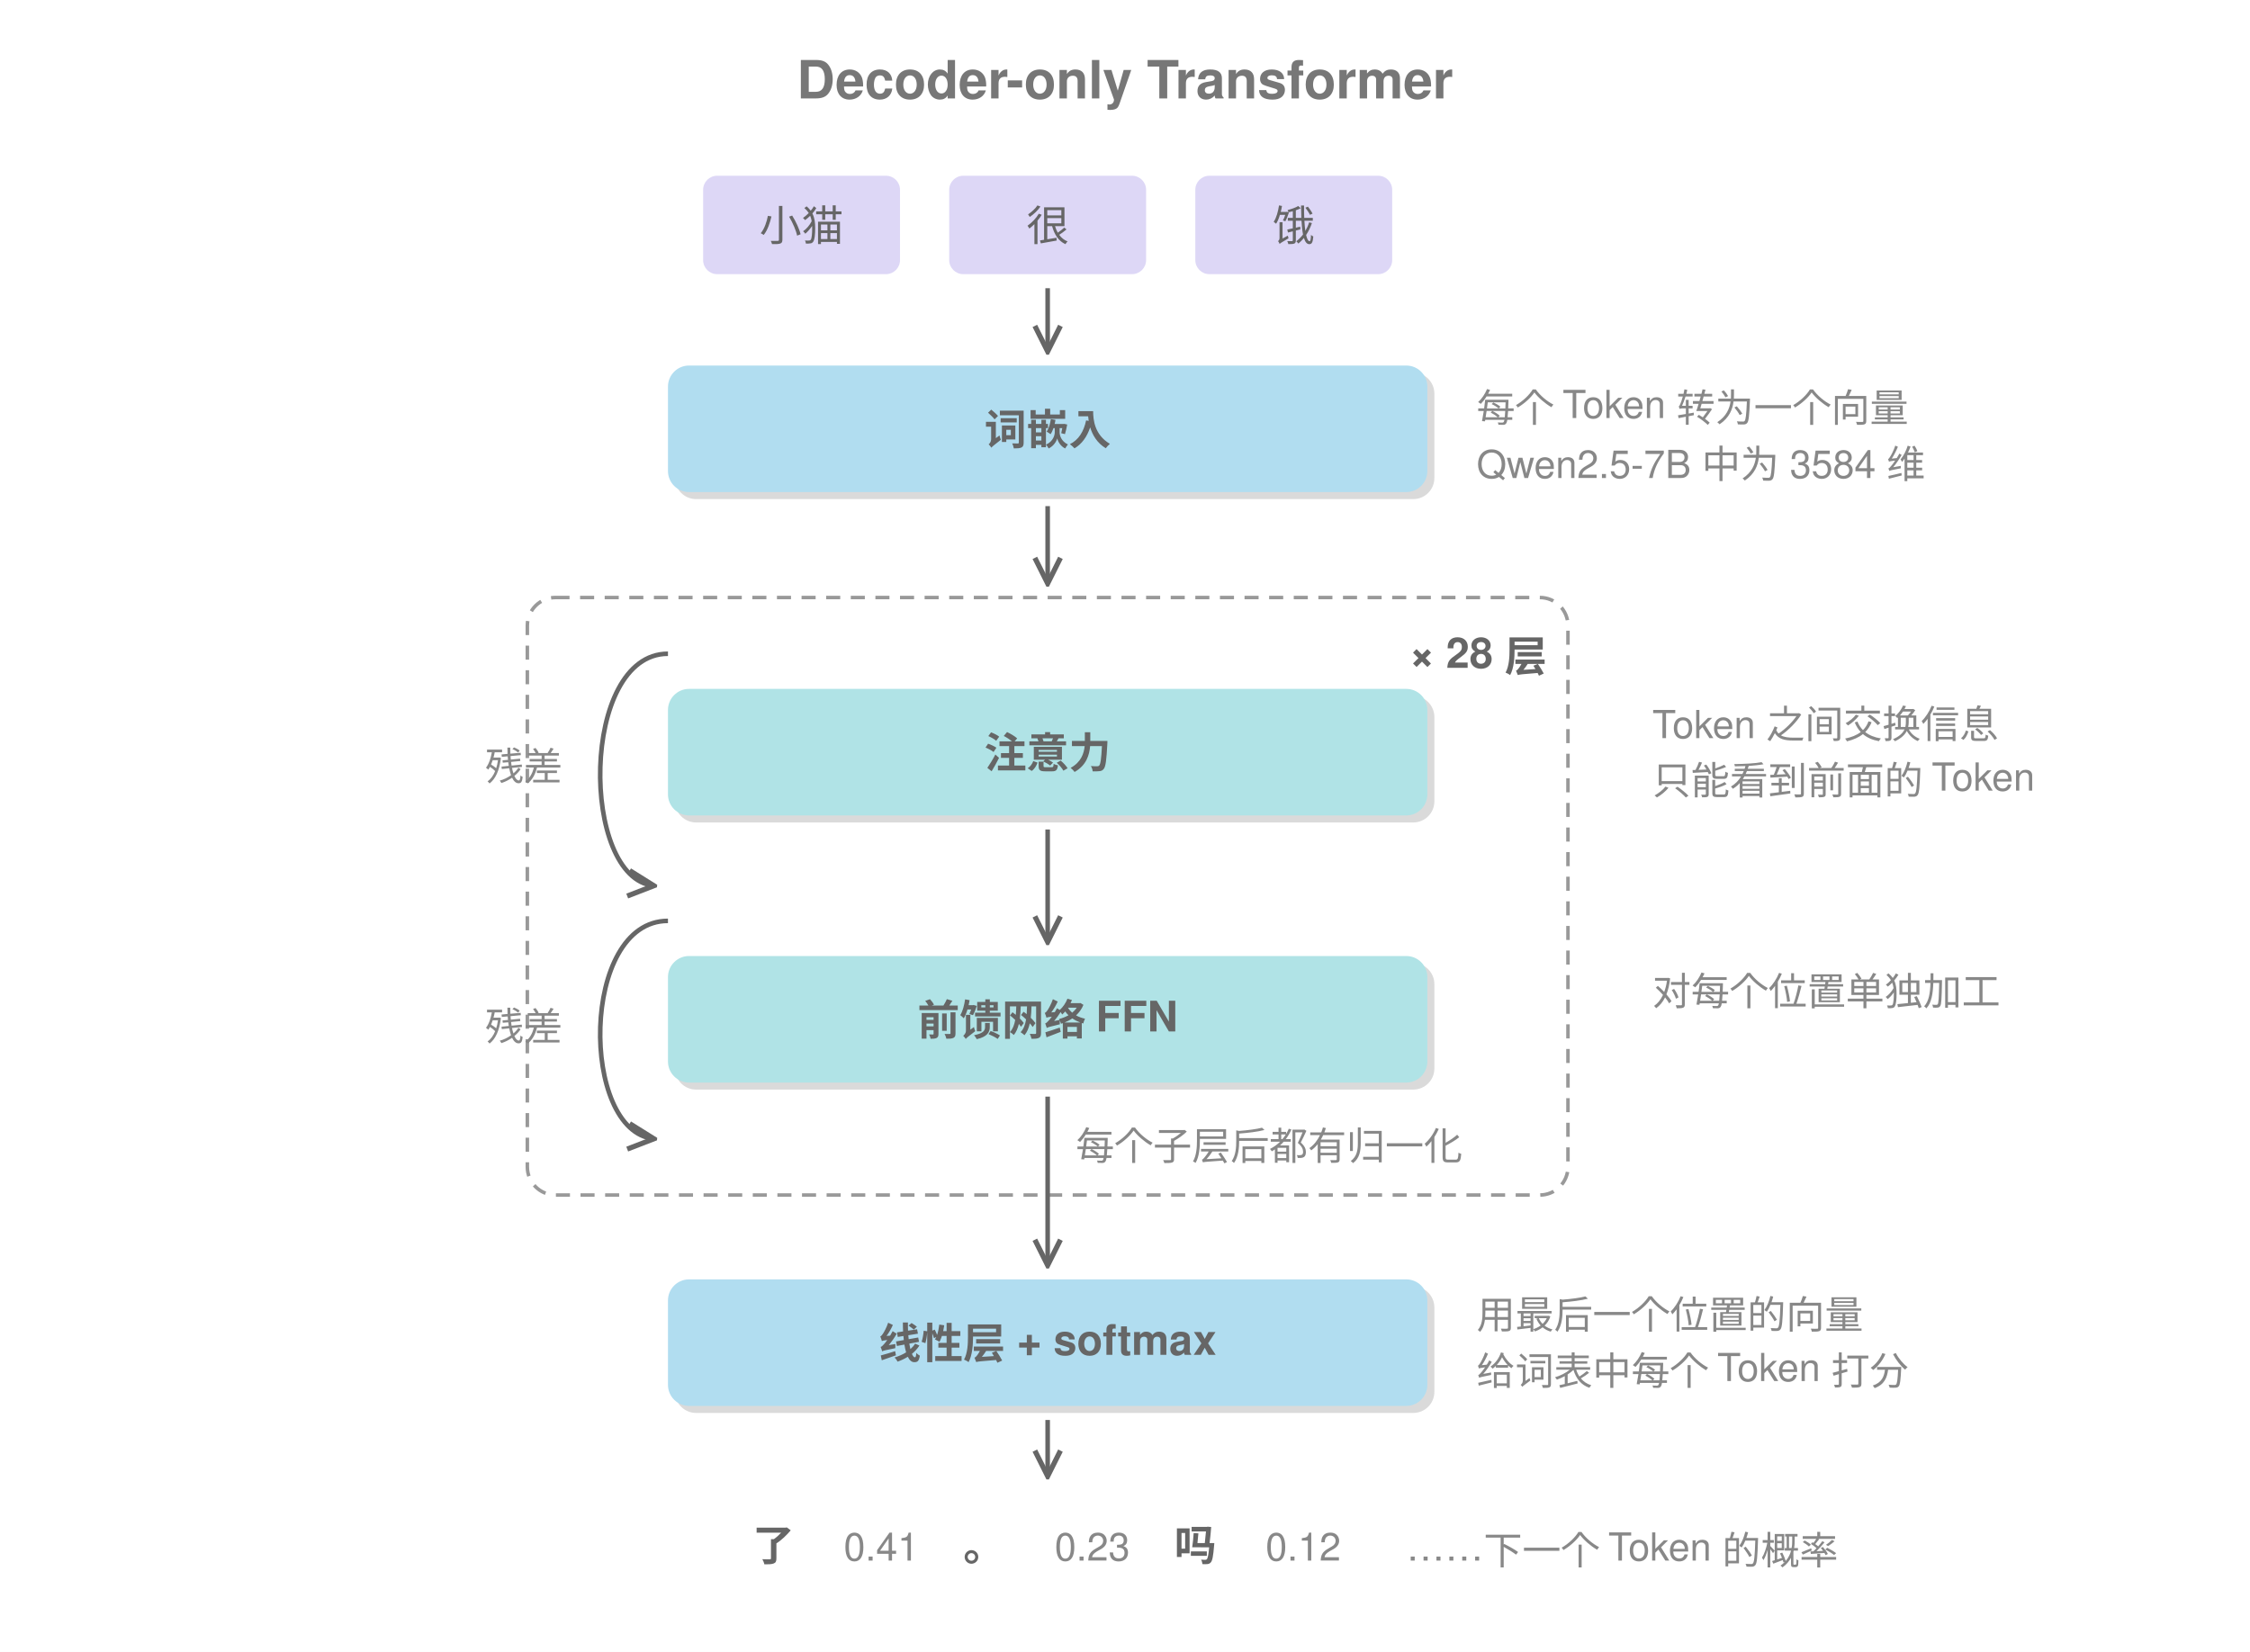
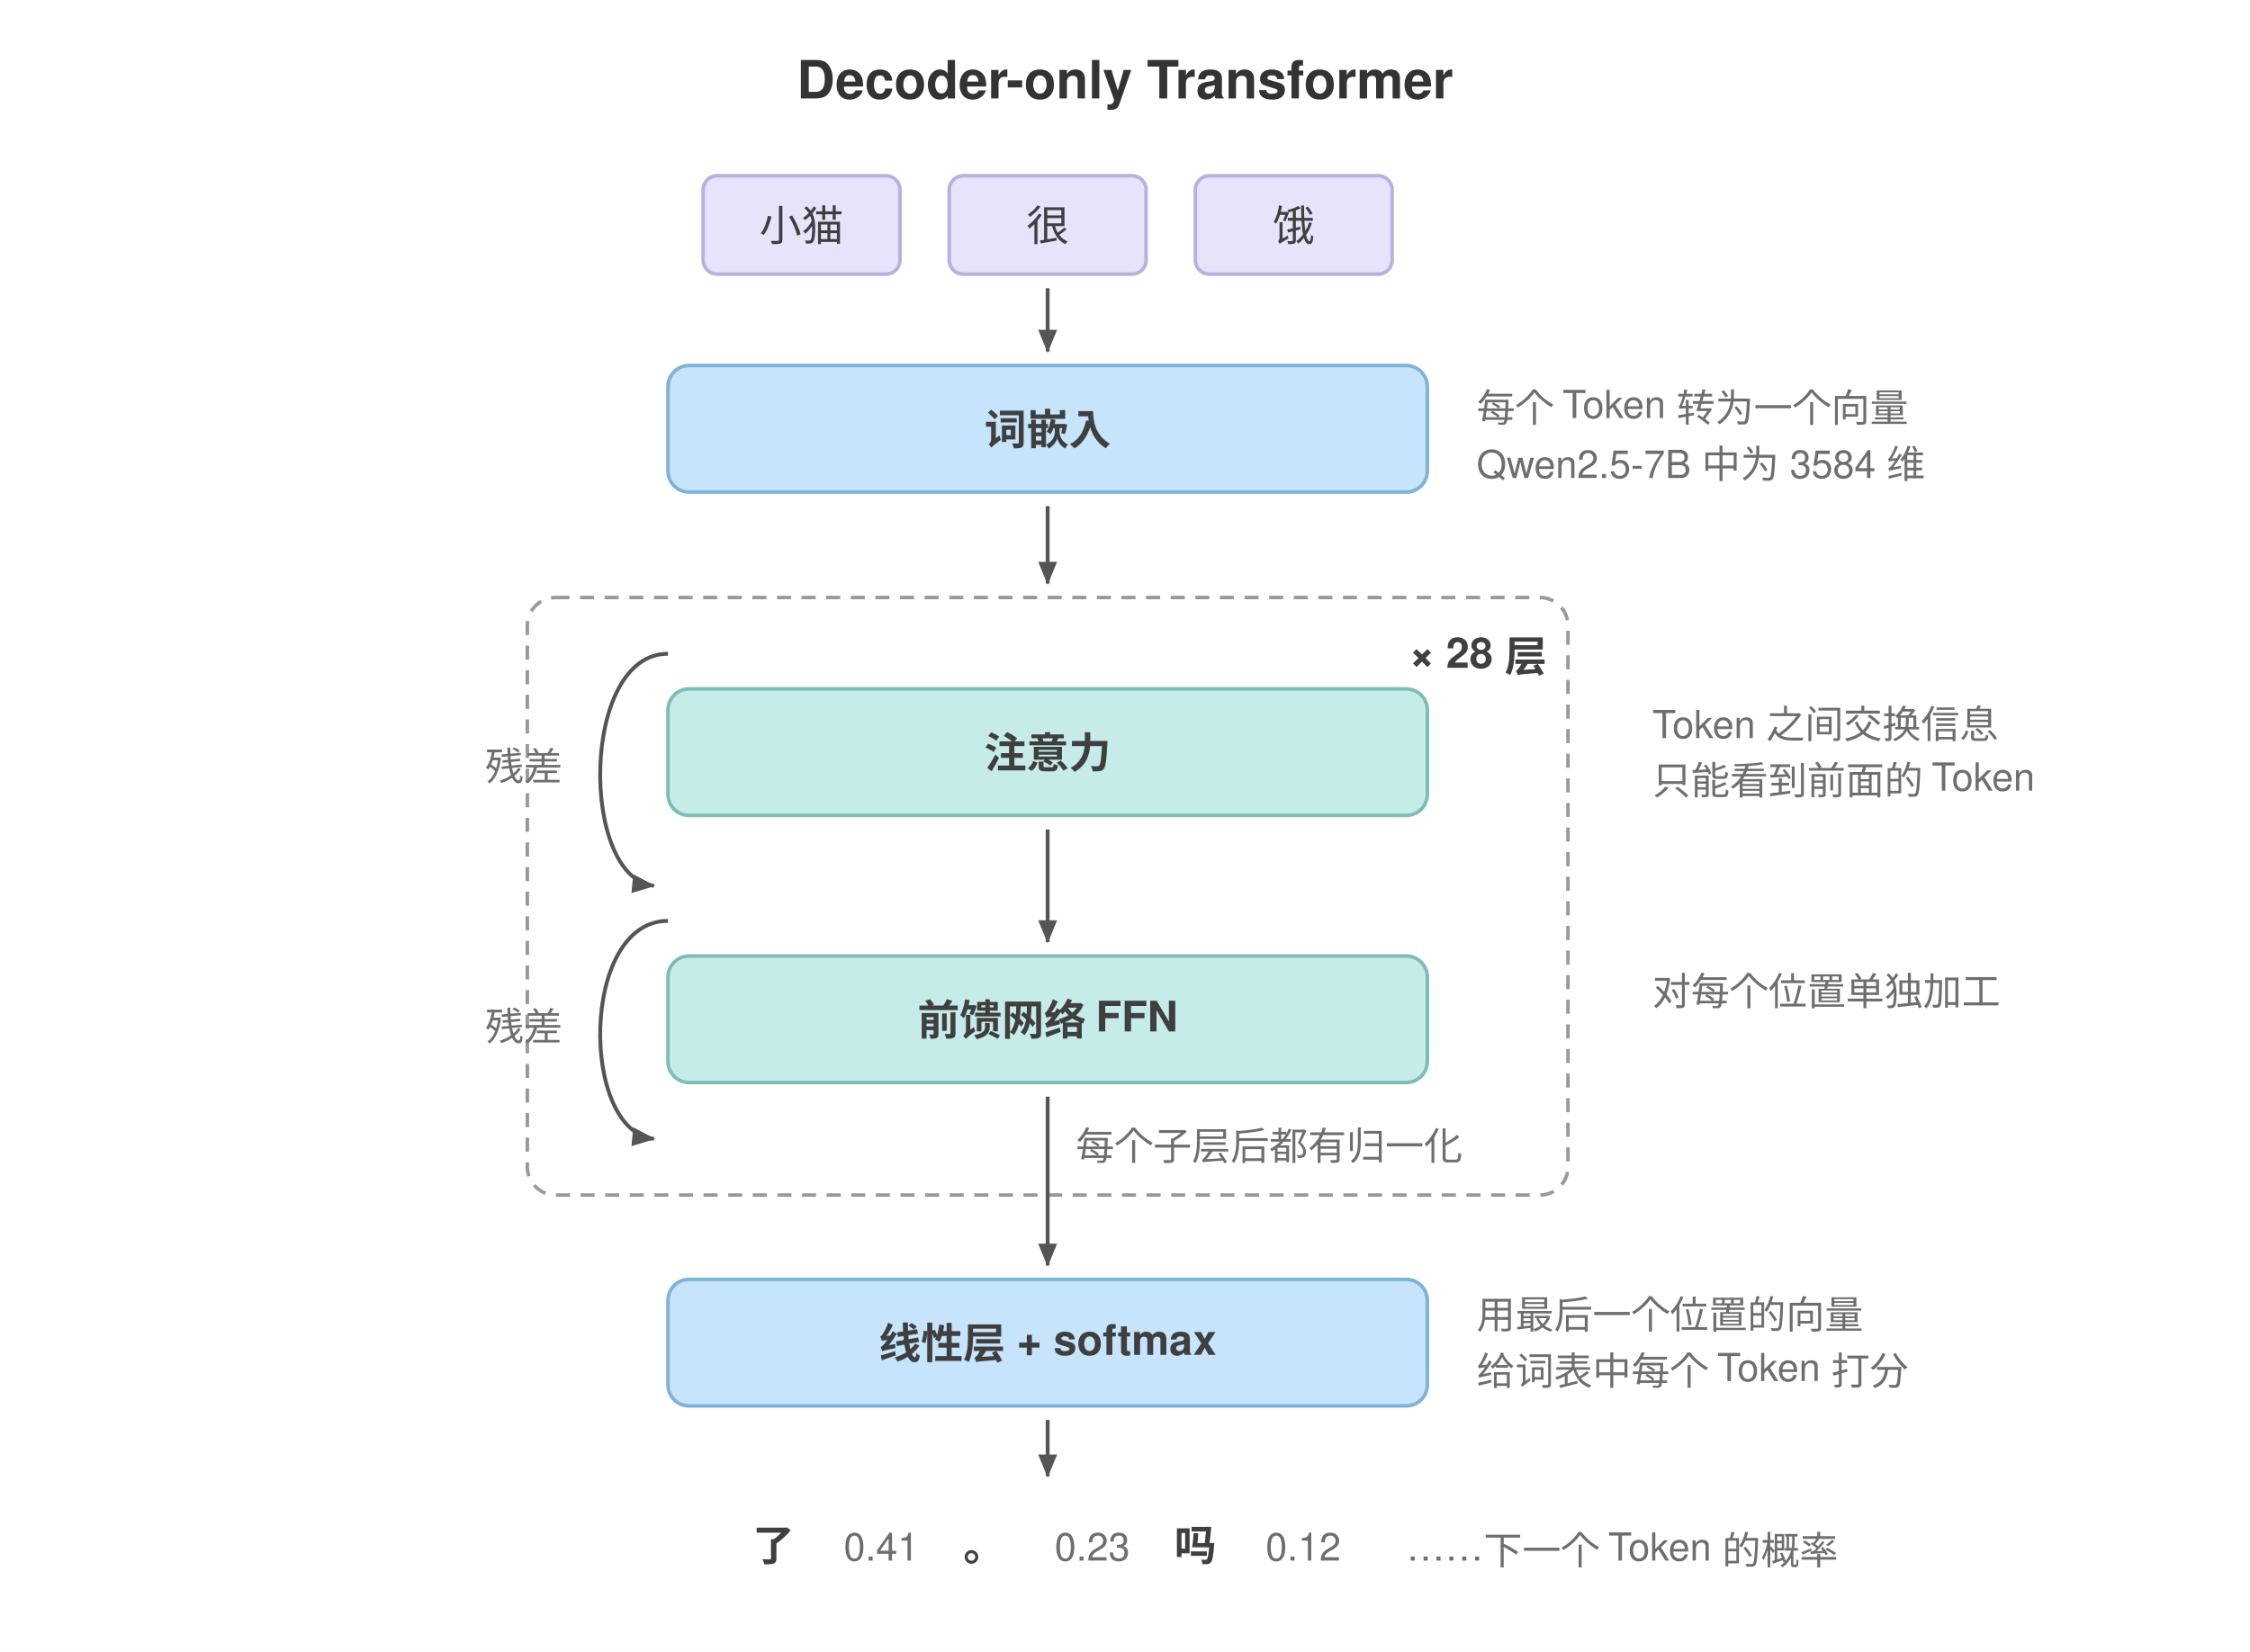
<svg xmlns="http://www.w3.org/2000/svg" width="640" height="470" viewBox="0 0 640 470">
  <style>
-     text { font-family: "PingFang SC", "Microsoft YaHei", Helvetica, Arial, sans-serif; fill: #666; font-size: 12px; }
-     .title { font-weight: bold; font-size: 15px; fill: #777; text-anchor: middle; }
+     text { font-family: "PingFang SC", "Microsoft YaHei", Helvetica, Arial, sans-serif; fill: #3F3F3F; font-size: 12px; }
+     .title { font-weight: bold; font-size: 15px; fill: #333; text-anchor: middle; }
    .b { font-weight: bold; }
    .c { text-anchor: middle; }
    .e { text-anchor: end; }
    .note { fill: #C0605A; }
    .ok { fill: #6A9F68; }
-     .sub { font-size: 11px; fill: #888; }
+     .sub { font-size: 11px; fill: #6E6E6E; }
    .mono { font-family: Menlo, Consolas, monospace; }
-     .arrow { stroke: #666; stroke-width: 1.3; fill: none; marker-end: url(#a); }
+     .arrow { stroke: #555; stroke-width: 1.1; fill: none; marker-end: url(#a); }
    .red { stroke: #C0605A; marker-end: url(#r); }
    .green { stroke: #6A9F68; marker-end: url(#g); }
    .dash { stroke-dasharray: 5 4; }
-     .line { stroke: #666; stroke-width: 1.3; fill: none; }
+     .line { stroke: #555; stroke-width: 1.1; fill: none; }
    .frame { fill: none; stroke: #999; stroke-width: 1; stroke-dasharray: 4 3; }
    .shadow { fill: #DADADA; }
  </style>
  <defs>
    <marker id="a" viewBox="0 0 10 10" refX="9" refY="5" markerWidth="7" markerHeight="7" orient="auto-start-reverse">
-       <path d="M1,1 L9,5 L1,9" fill="none" stroke="#666" stroke-width="1.6" />
+       <path d="M1,1.5 L9.5,5 L1,8.5 z" fill="#555" />
    </marker>
    <marker id="r" viewBox="0 0 10 10" refX="9" refY="5" markerWidth="7" markerHeight="7" orient="auto-start-reverse">
-       <path d="M1,1 L9,5 L1,9" fill="none" stroke="#C0605A" stroke-width="1.6" />
+       <path d="M1,1.5 L9.5,5 L1,8.5 z" fill="#C0605A" />
    </marker>
    <marker id="g" viewBox="0 0 10 10" refX="9" refY="5" markerWidth="7" markerHeight="7" orient="auto-start-reverse">
-       <path d="M1,1 L9,5 L1,9" fill="none" stroke="#6A9F68" stroke-width="1.6" />
+       <path d="M1,1.5 L9.5,5 L1,8.5 z" fill="#6A9F68" />
    </marker>
  </defs>
  <rect width="100%" height="100%" fill="#FFFFFF" />
  <text x="320" y="28" class="title">Decoder-only Transformer</text>
-   <rect x="200" y="50" width="56" height="28" rx="4" fill="#DDD7F6" />
+   <rect x="200" y="50" width="56" height="28" rx="4" fill="#E6E3FA" stroke="#B8B0DE" />
  <text x="228" y="68.5" class="c">小猫</text>
-   <rect x="270" y="50" width="56" height="28" rx="4" fill="#DDD7F6" />
+   <rect x="270" y="50" width="56" height="28" rx="4" fill="#E6E3FA" stroke="#B8B0DE" />
  <text x="298" y="68.5" class="c">很</text>
-   <rect x="340" y="50" width="56" height="28" rx="4" fill="#DDD7F6" />
+   <rect x="340" y="50" width="56" height="28" rx="4" fill="#E6E3FA" stroke="#B8B0DE" />
  <text x="368" y="68.5" class="c">饿</text>
  <line x1="298" y1="82" x2="298" y2="100" class="arrow " />
-   <rect x="192" y="106" width="216" height="36" rx="6" class="shadow" />
-   <rect x="190" y="104" width="216" height="36" rx="6" fill="#B1DDF0" />
+   <rect x="190" y="104" width="216" height="36" rx="6" fill="#C6E4FB" stroke="#7FB2D6" />
  <text x="298" y="126.5" class="b c">词嵌入</text>
  <text x="420" y="120" class="sub">每个 Token 转为一个向量</text>
  <text x="420" y="136" class="sub">Qwen2.5-7B 中为 3584 维</text>
  <line x1="298" y1="144" x2="298" y2="166" class="arrow " />
  <rect x="150" y="170" width="296" height="170" rx="8" class="frame" />
  <text x="440" y="190" class="e b">× 28 层</text>
-   <rect x="192" y="198" width="216" height="36" rx="6" class="shadow" />
-   <rect x="190" y="196" width="216" height="36" rx="6" fill="#B0E3E6" />
+   <rect x="190" y="196" width="216" height="36" rx="6" fill="#C6ECE9" stroke="#7DBCB7" />
  <text x="298" y="218.5" class="b c">注意力</text>
-   <rect x="192" y="274" width="216" height="36" rx="6" class="shadow" />
-   <rect x="190" y="272" width="216" height="36" rx="6" fill="#B0E3E6" />
+   <rect x="190" y="272" width="216" height="36" rx="6" fill="#C6ECE9" stroke="#7DBCB7" />
  <text x="298" y="294.5" class="b c">前馈网络 FFN</text>
  <line x1="298" y1="236" x2="298" y2="268" class="arrow " />
  <text x="470" y="210" class="sub">Token 之间交换信息</text>
  <text x="470" y="226" class="sub">只能看到前面的 Token</text>
  <text x="470" y="286" class="sub">对每个位置单独加工</text>
  <path d="M190,186 C165,186 165,250 186,252" class="arrow" />
  <path d="M190,262 C165,262 165,322 186,324" class="arrow" />
  <text x="160" y="222" class="e sub">残差</text>
  <text x="160" y="296" class="e sub">残差</text>
  <line x1="298" y1="312" x2="298" y2="360" class="arrow " />
  <text x="306" y="330" class="sub">每个子层后都有归一化</text>
-   <rect x="192" y="366" width="216" height="36" rx="6" class="shadow" />
-   <rect x="190" y="364" width="216" height="36" rx="6" fill="#B1DDF0" />
+   <rect x="190" y="364" width="216" height="36" rx="6" fill="#C6E4FB" stroke="#7FB2D6" />
  <text x="298" y="386.5" class="b c">线性层 + softmax</text>
  <text x="420" y="378" class="sub">用最后一个位置的向量</text>
  <text x="420" y="394" class="sub">给词表中每个 Token 打分</text>
  <line x1="298" y1="404" x2="298" y2="420" class="arrow " />
  <text x="220" y="444" class="c b">了</text>
  <text x="240" y="444" class="sub">0.41</text>
  <text x="280" y="444" class="c b">。</text>
  <text x="300" y="444" class="sub">0.23</text>
  <text x="340" y="444" class="c b">吗</text>
  <text x="360" y="444" class="sub">0.12</text>
  <text x="400" y="444" class="sub">……下一个 Token 的概率</text>
</svg>
